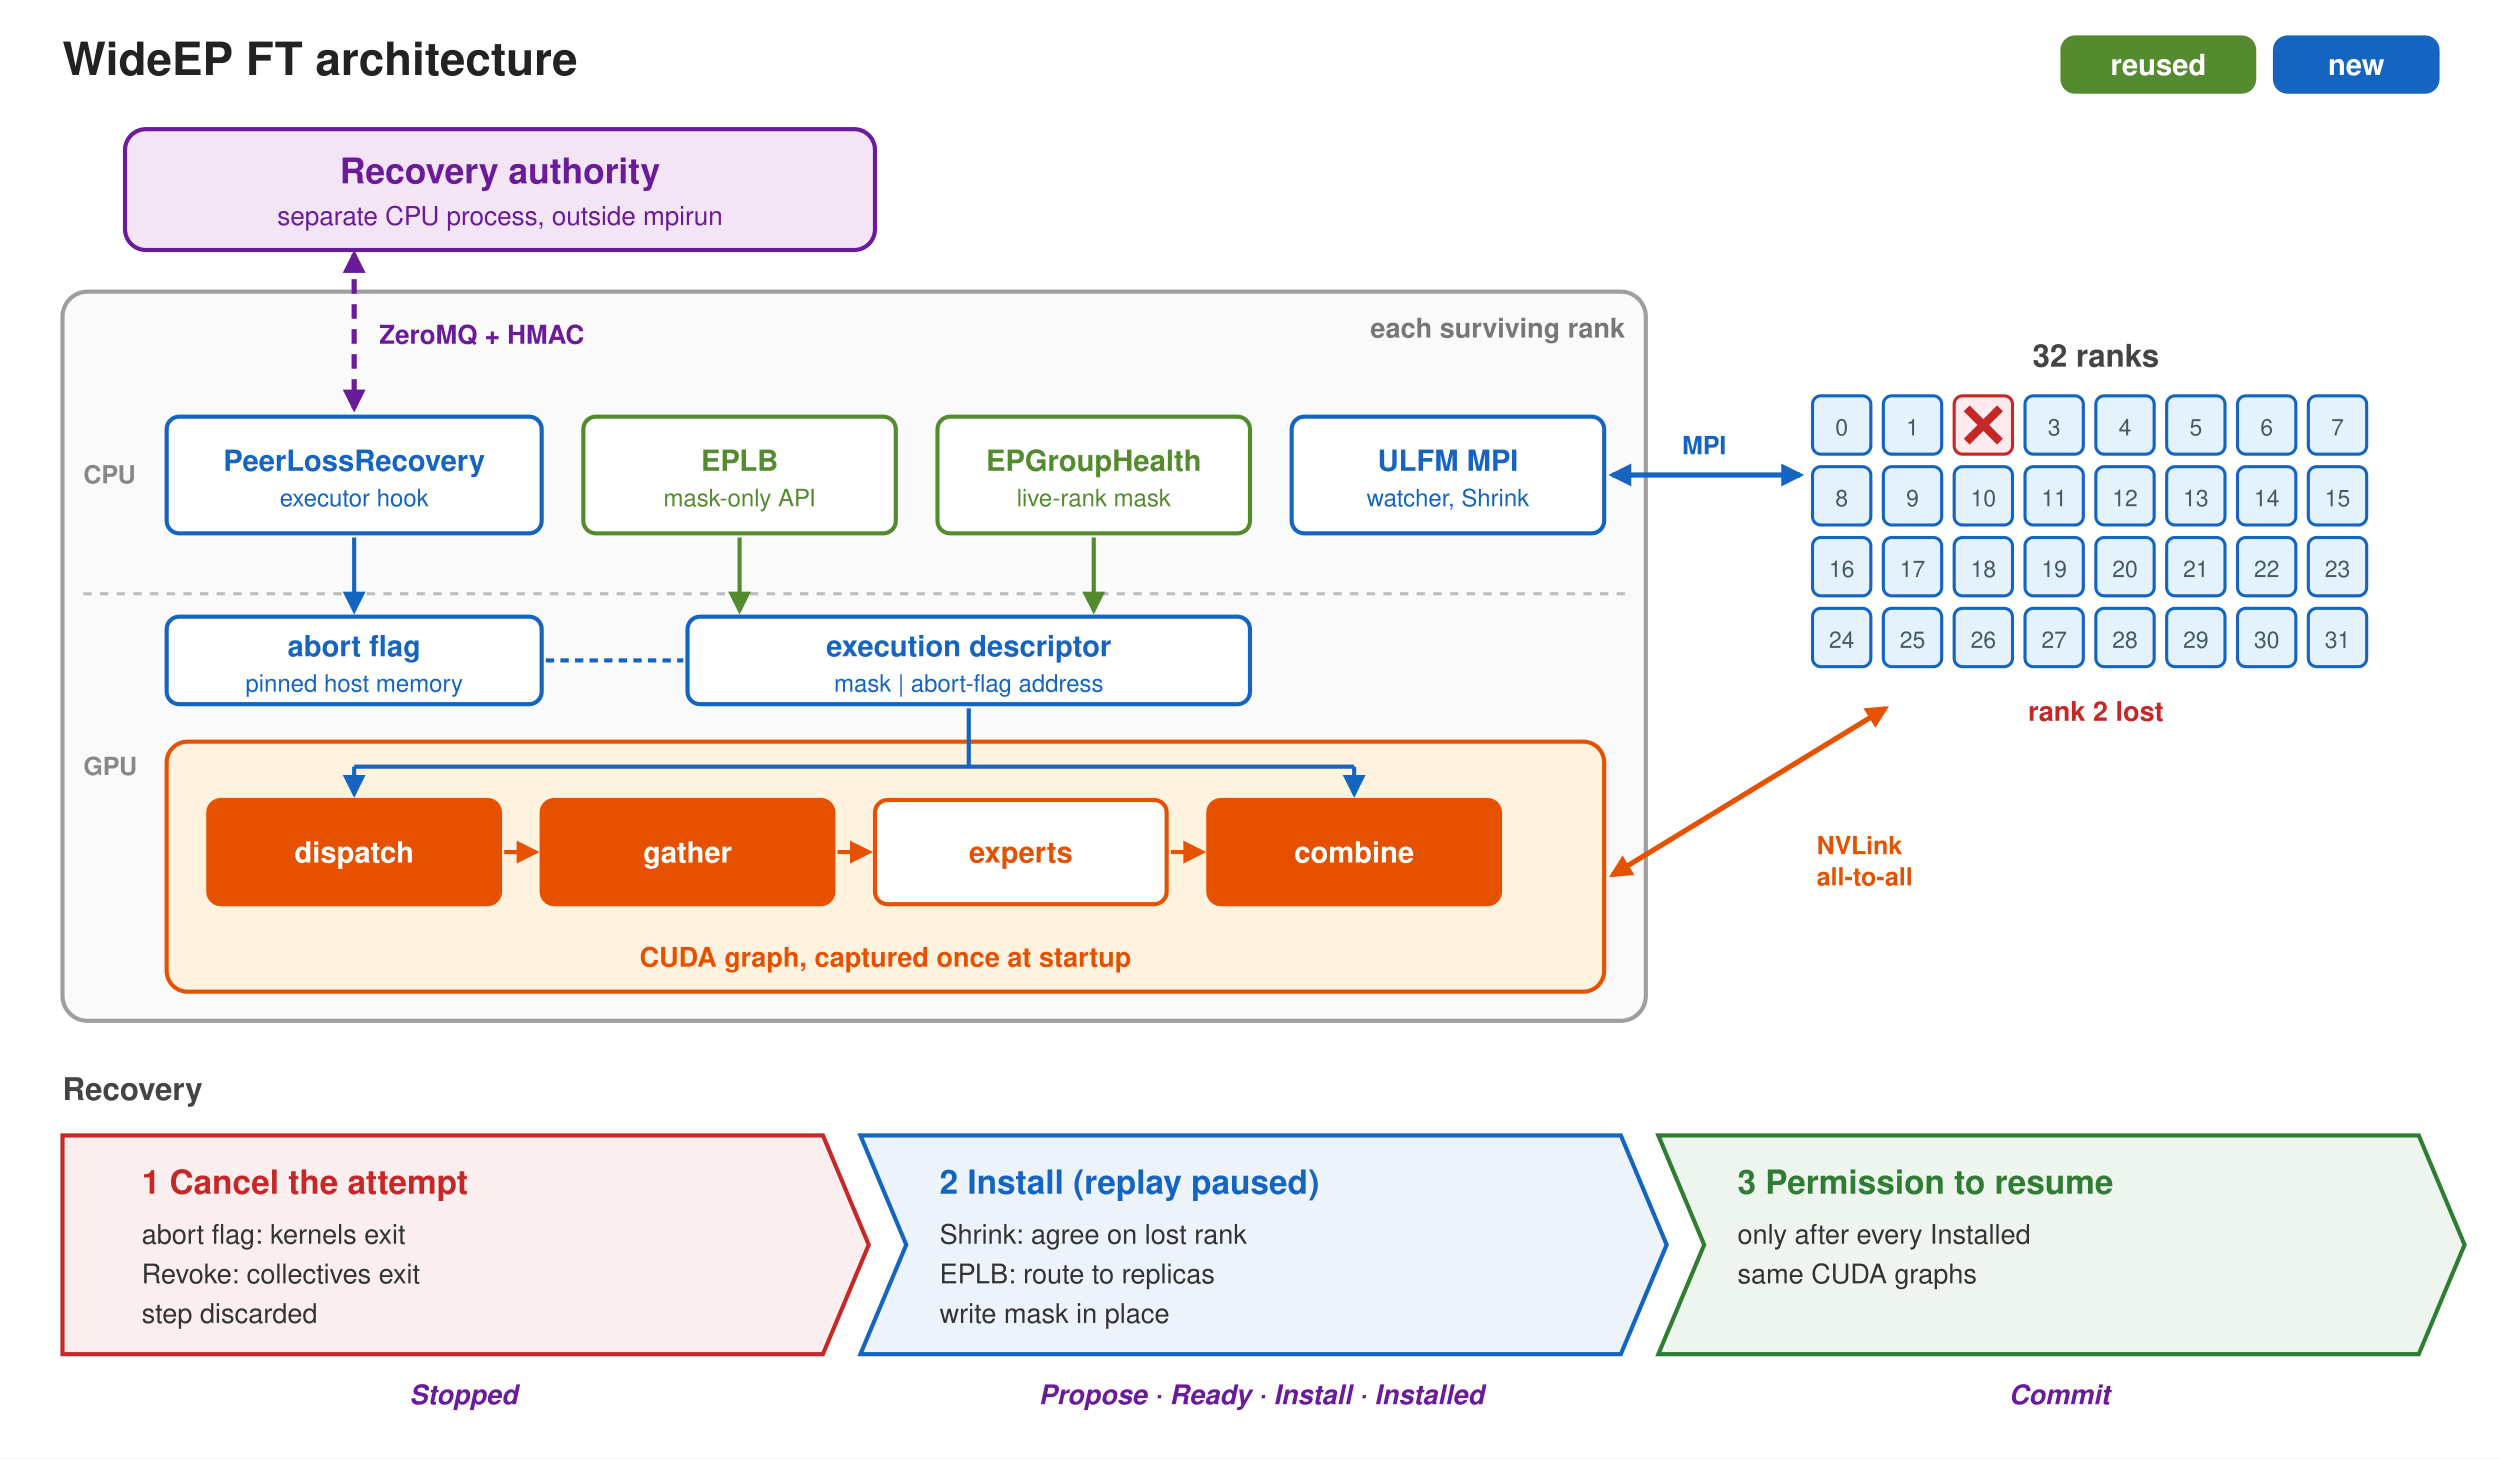
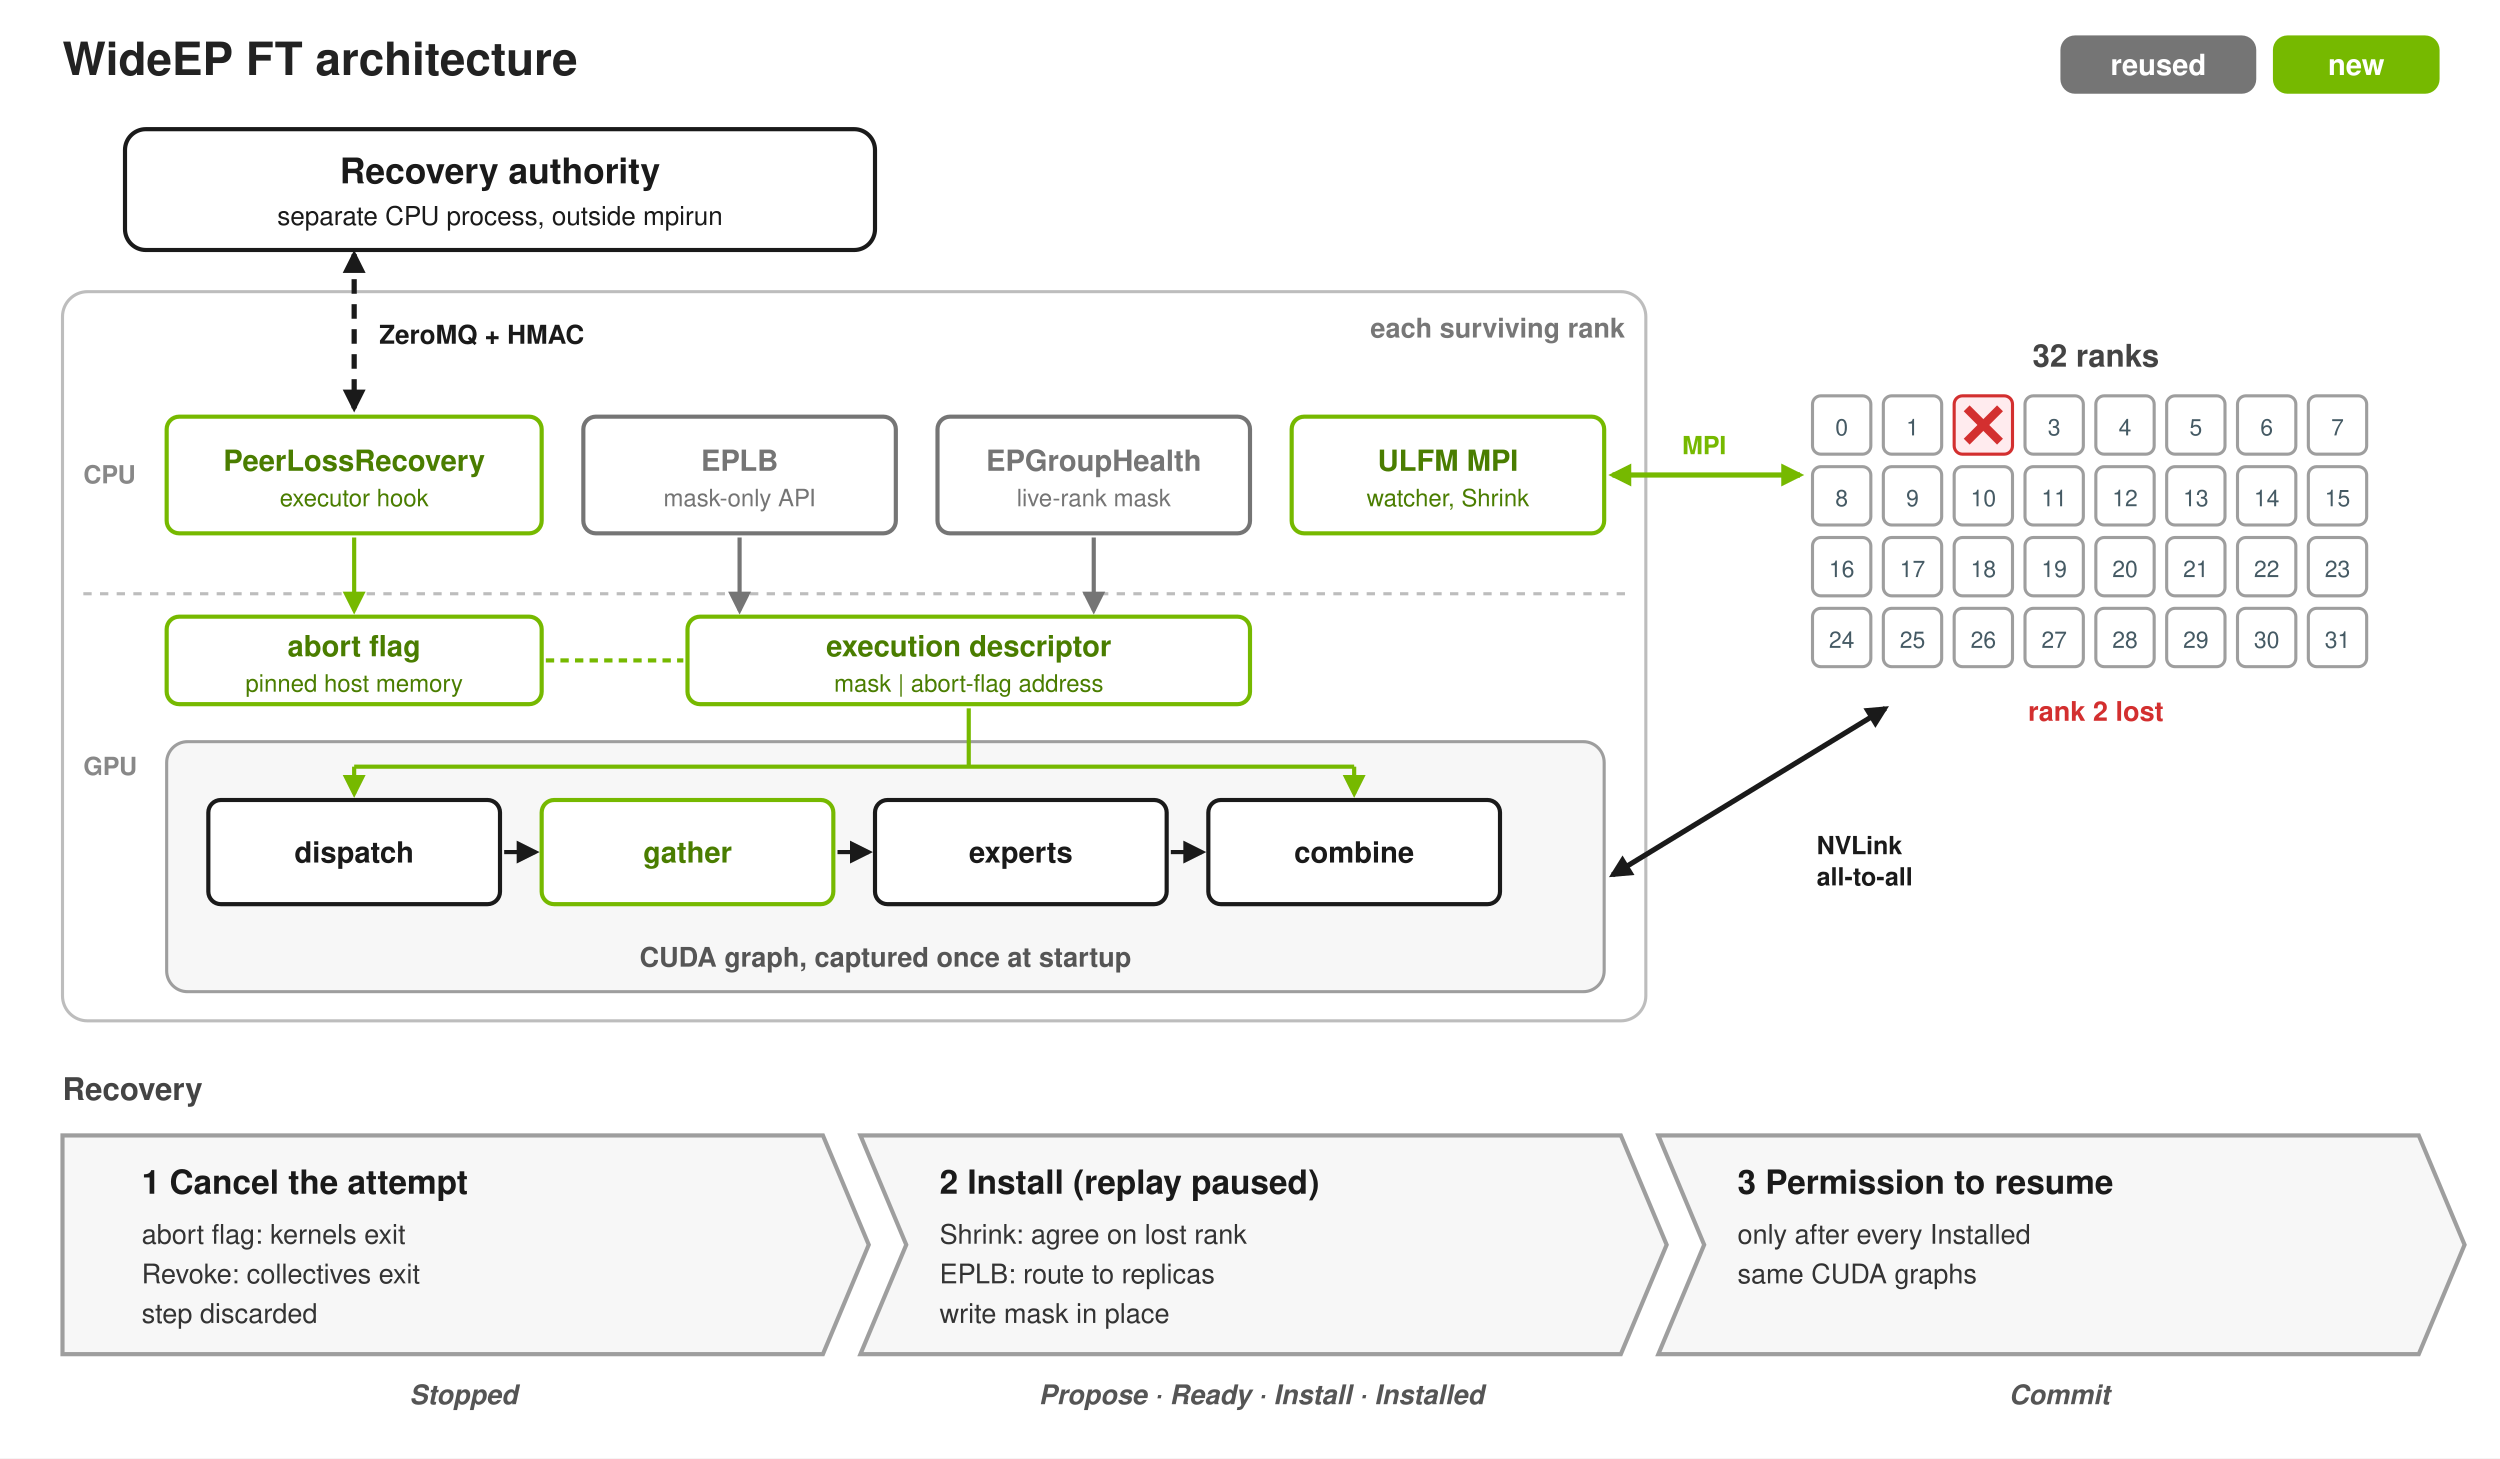
<svg xmlns="http://www.w3.org/2000/svg" width="1200" height="700" font-family="Helvetica, Arial, sans-serif">
  <rect width="100%" height="100%" fill="white" />
  <defs>
    <marker id="blue" markerWidth="11" markerHeight="11" refX="9" refY="5.5" orient="auto-start-reverse" markerUnits="userSpaceOnUse">
-       <path d="M0,0 L11,5.5 L0,11 z" fill="#1565c0" />
+       <path d="M0,0 L11,5.5 L0,11 z" fill="#76b900" />
    </marker>
    <marker id="purple" markerWidth="11" markerHeight="11" refX="9" refY="5.5" orient="auto-start-reverse" markerUnits="userSpaceOnUse">
-       <path d="M0,0 L11,5.5 L0,11 z" fill="#6a1b9a" />
+       <path d="M0,0 L11,5.5 L0,11 z" fill="#1a1a1a" />
    </marker>
    <marker id="orange" markerWidth="11" markerHeight="11" refX="9" refY="5.5" orient="auto-start-reverse" markerUnits="userSpaceOnUse">
-       <path d="M0,0 L11,5.5 L0,11 z" fill="#e65100" />
+       <path d="M0,0 L11,5.5 L0,11 z" fill="#1a1a1a" />
    </marker>
    <marker id="red" markerWidth="11" markerHeight="11" refX="9" refY="5.5" orient="auto-start-reverse" markerUnits="userSpaceOnUse">
-       <path d="M0,0 L11,5.5 L0,11 z" fill="#c62828" />
+       <path d="M0,0 L11,5.5 L0,11 z" fill="#d32f2f" />
    </marker>
    <marker id="gray" markerWidth="11" markerHeight="11" refX="9" refY="5.5" orient="auto-start-reverse" markerUnits="userSpaceOnUse">
      <path d="M0,0 L11,5.5 L0,11 z" fill="#555" />
    </marker>
    <marker id="green" markerWidth="11" markerHeight="11" refX="9" refY="5.5" orient="auto-start-reverse" markerUnits="userSpaceOnUse">
-       <path d="M0,0 L11,5.5 L0,11 z" fill="#558b2f" />
+       <path d="M0,0 L11,5.5 L0,11 z" fill="#757575" />
    </marker>
    <pattern id="hatch" width="8" height="8" patternUnits="userSpaceOnUse" patternTransform="rotate(45)">
      <rect width="8" height="8" fill="#eeeeee" />
      <line x1="0" y1="0" x2="0" y2="8" stroke="#bdbdbd" stroke-width="4" />
    </pattern>
  </defs>
  <text x="30" y="36" font-size="22" fill="#222" text-anchor="start" font-weight="bold">WideEP FT architecture</text>
-   <rect x="990" y="18" width="92" height="26" rx="6" fill="#558b2f" stroke="#558b2f" stroke-width="2" />
+   <rect x="990" y="18" width="92" height="26" rx="6" fill="#757575" stroke="#757575" stroke-width="2" />
  <text x="1036.0" y="36.0" font-size="14" fill="white" text-anchor="middle" font-weight="bold">reused</text>
-   <rect x="1092" y="18" width="78" height="26" rx="6" fill="#1565c0" stroke="#1565c0" stroke-width="2" />
+   <rect x="1092" y="18" width="78" height="26" rx="6" fill="#76b900" stroke="#76b900" stroke-width="2" />
  <text x="1131.0" y="36.0" font-size="14" fill="white" text-anchor="middle" font-weight="bold">new</text>
-   <rect x="60" y="62" width="360" height="58" rx="10" fill="#f3e5f5" stroke="#6a1b9a" stroke-width="2" />
-   <text x="240" y="88" font-size="17" fill="#6a1b9a" text-anchor="middle" font-weight="bold">Recovery authority</text>
-   <text x="240" y="108" font-size="12.5" fill="#6a1b9a" text-anchor="middle" font-weight="normal">separate CPU process, outside mpirun</text>
-   <rect x="30" y="140" width="760" height="350" rx="12" fill="#fafafa" stroke="#9e9e9e" stroke-width="2" />
+   <rect x="60" y="62" width="360" height="58" rx="10" fill="white" stroke="#1a1a1a" stroke-width="2" />
+   <text x="240" y="88" font-size="17" fill="#1a1a1a" text-anchor="middle" font-weight="bold">Recovery authority</text>
+   <text x="240" y="108" font-size="12.5" fill="#1a1a1a" text-anchor="middle" font-weight="normal">separate CPU process, outside mpirun</text>
+   <rect x="30" y="140" width="760" height="350" rx="12" fill="white" stroke="#bdbdbd" stroke-width="1.5" />
  <text x="780" y="162" font-size="13" fill="#777" text-anchor="end" font-weight="bold">each surviving rank</text>
-   <line x1="170" y1="122" x2="170" y2="196" stroke="#6a1b9a" stroke-width="2.5" stroke-dasharray="7 5" marker-end="url(#purple)" marker-start="url(#purple)" />
-   <text x="182" y="165" font-size="12.5" fill="#6a1b9a" text-anchor="start" font-weight="bold">ZeroMQ + HMAC</text>
+   <line x1="170" y1="122" x2="170" y2="196" stroke="#1a1a1a" stroke-width="2.5" stroke-dasharray="7 5" marker-end="url(#purple)" marker-start="url(#purple)" />
+   <text x="182" y="165" font-size="12.5" fill="#1a1a1a" text-anchor="start" font-weight="bold">ZeroMQ + HMAC</text>
  <text x="40" y="232" font-size="12" fill="#888" text-anchor="start" font-weight="bold">CPU</text>
-   <rect x="80" y="200" width="180" height="56" rx="6" fill="white" stroke="#1565c0" stroke-width="2" />
-   <text x="170.0" y="226.0" font-size="14" fill="#1565c0" text-anchor="middle" font-weight="bold">PeerLossRecovery</text>
-   <text x="170.0" y="243.0" font-size="11.5" fill="#1565c0" text-anchor="middle" font-weight="normal">executor hook</text>
-   <rect x="280" y="200" width="150" height="56" rx="6" fill="white" stroke="#558b2f" stroke-width="2" />
-   <text x="355.0" y="226.0" font-size="14" fill="#558b2f" text-anchor="middle" font-weight="bold">EPLB</text>
-   <text x="355.0" y="243.0" font-size="11.5" fill="#558b2f" text-anchor="middle" font-weight="normal">mask-only API</text>
-   <rect x="450" y="200" width="150" height="56" rx="6" fill="white" stroke="#558b2f" stroke-width="2" />
-   <text x="525.0" y="226.0" font-size="14" fill="#558b2f" text-anchor="middle" font-weight="bold">EPGroupHealth</text>
-   <text x="525.0" y="243.0" font-size="11.5" fill="#558b2f" text-anchor="middle" font-weight="normal">live-rank mask</text>
-   <rect x="620" y="200" width="150" height="56" rx="6" fill="white" stroke="#1565c0" stroke-width="2" />
-   <text x="695.0" y="226.0" font-size="14" fill="#1565c0" text-anchor="middle" font-weight="bold">ULFM MPI</text>
-   <text x="695.0" y="243.0" font-size="11.5" fill="#1565c0" text-anchor="middle" font-weight="normal">watcher, Shrink</text>
+   <rect x="80" y="200" width="180" height="56" rx="6" fill="white" stroke="#76b900" stroke-width="2" />
+   <text x="170.0" y="226.0" font-size="14" fill="#4a7d00" text-anchor="middle" font-weight="bold">PeerLossRecovery</text>
+   <text x="170.0" y="243.0" font-size="11.5" fill="#4a7d00" text-anchor="middle" font-weight="normal">executor hook</text>
+   <rect x="280" y="200" width="150" height="56" rx="6" fill="white" stroke="#757575" stroke-width="2" />
+   <text x="355.0" y="226.0" font-size="14" fill="#757575" text-anchor="middle" font-weight="bold">EPLB</text>
+   <text x="355.0" y="243.0" font-size="11.5" fill="#757575" text-anchor="middle" font-weight="normal">mask-only API</text>
+   <rect x="450" y="200" width="150" height="56" rx="6" fill="white" stroke="#757575" stroke-width="2" />
+   <text x="525.0" y="226.0" font-size="14" fill="#757575" text-anchor="middle" font-weight="bold">EPGroupHealth</text>
+   <text x="525.0" y="243.0" font-size="11.5" fill="#757575" text-anchor="middle" font-weight="normal">live-rank mask</text>
+   <rect x="620" y="200" width="150" height="56" rx="6" fill="white" stroke="#76b900" stroke-width="2" />
+   <text x="695.0" y="226.0" font-size="14" fill="#4a7d00" text-anchor="middle" font-weight="bold">ULFM MPI</text>
+   <text x="695.0" y="243.0" font-size="11.5" fill="#4a7d00" text-anchor="middle" font-weight="normal">watcher, Shrink</text>
  <line x1="40" y1="285" x2="780" y2="285" stroke="#bdbdbd" stroke-width="1.5" stroke-dasharray="4 4" />
-   <rect x="80" y="296" width="180" height="42" rx="6" fill="white" stroke="#1565c0" stroke-width="2" />
-   <text x="170.0" y="315.0" font-size="14" fill="#1565c0" text-anchor="middle" font-weight="bold">abort flag</text>
-   <text x="170.0" y="332.0" font-size="11.5" fill="#1565c0" text-anchor="middle" font-weight="normal">pinned host memory</text>
-   <rect x="330" y="296" width="270" height="42" rx="6" fill="white" stroke="#1565c0" stroke-width="2" />
-   <text x="465.0" y="315.0" font-size="14" fill="#1565c0" text-anchor="middle" font-weight="bold">execution descriptor</text>
-   <text x="465.0" y="332.0" font-size="11.5" fill="#1565c0" text-anchor="middle" font-weight="normal">mask | abort-flag address</text>
-   <line x1="170" y1="258" x2="170" y2="293" stroke="#1565c0" stroke-width="2" marker-end="url(#blue)" />
-   <line x1="355" y1="258" x2="355" y2="293" stroke="#558b2f" stroke-width="2" marker-end="url(#green)" />
-   <line x1="525" y1="258" x2="525" y2="293" stroke="#558b2f" stroke-width="2" marker-end="url(#green)" />
-   <line x1="262" y1="317" x2="328" y2="317" stroke="#1565c0" stroke-width="2" stroke-dasharray="4 3" />
+   <rect x="80" y="296" width="180" height="42" rx="6" fill="white" stroke="#76b900" stroke-width="2" />
+   <text x="170.0" y="315.0" font-size="14" fill="#4a7d00" text-anchor="middle" font-weight="bold">abort flag</text>
+   <text x="170.0" y="332.0" font-size="11.5" fill="#4a7d00" text-anchor="middle" font-weight="normal">pinned host memory</text>
+   <rect x="330" y="296" width="270" height="42" rx="6" fill="white" stroke="#76b900" stroke-width="2" />
+   <text x="465.0" y="315.0" font-size="14" fill="#4a7d00" text-anchor="middle" font-weight="bold">execution descriptor</text>
+   <text x="465.0" y="332.0" font-size="11.5" fill="#4a7d00" text-anchor="middle" font-weight="normal">mask | abort-flag address</text>
+   <line x1="170" y1="258" x2="170" y2="293" stroke="#76b900" stroke-width="2" marker-end="url(#blue)" />
+   <line x1="355" y1="258" x2="355" y2="293" stroke="#757575" stroke-width="2" marker-end="url(#green)" />
+   <line x1="525" y1="258" x2="525" y2="293" stroke="#757575" stroke-width="2" marker-end="url(#green)" />
+   <line x1="262" y1="317" x2="328" y2="317" stroke="#76b900" stroke-width="2" stroke-dasharray="4 3" />
  <text x="40" y="372" font-size="12" fill="#888" text-anchor="start" font-weight="bold">GPU</text>
-   <rect x="80" y="356" width="690" height="120" rx="10" fill="#fff3e0" stroke="#e65100" stroke-width="2" />
-   <line x1="465" y1="340" x2="465" y2="368" stroke="#1565c0" stroke-width="2" />
-   <line x1="170" y1="368" x2="650" y2="368" stroke="#1565c0" stroke-width="2" />
-   <rect x="100" y="384" width="140" height="50" rx="6" fill="#e65100" stroke="#e65100" stroke-width="2" />
-   <text x="170.0" y="414.0" font-size="14" fill="white" text-anchor="middle" font-weight="bold">dispatch</text>
-   <line x1="170" y1="368" x2="170" y2="381" stroke="#1565c0" stroke-width="2" marker-end="url(#blue)" />
-   <rect x="260" y="384" width="140" height="50" rx="6" fill="#e65100" stroke="#e65100" stroke-width="2" />
-   <text x="330.0" y="414.0" font-size="14" fill="white" text-anchor="middle" font-weight="bold">gather</text>
-   <rect x="420" y="384" width="140" height="50" rx="6" fill="white" stroke="#e65100" stroke-width="2" />
-   <text x="490.0" y="414.0" font-size="14" fill="#e65100" text-anchor="middle" font-weight="bold">experts</text>
-   <rect x="580" y="384" width="140" height="50" rx="6" fill="#e65100" stroke="#e65100" stroke-width="2" />
-   <text x="650.0" y="414.0" font-size="14" fill="white" text-anchor="middle" font-weight="bold">combine</text>
-   <line x1="650" y1="368" x2="650" y2="381" stroke="#1565c0" stroke-width="2" marker-end="url(#blue)" />
-   <line x1="242" y1="409" x2="257" y2="409" stroke="#e65100" stroke-width="2" marker-end="url(#orange)" />
-   <line x1="402" y1="409" x2="417" y2="409" stroke="#e65100" stroke-width="2" marker-end="url(#orange)" />
-   <line x1="562" y1="409" x2="577" y2="409" stroke="#e65100" stroke-width="2" marker-end="url(#orange)" />
-   <text x="425" y="464" font-size="13" fill="#e65100" text-anchor="middle" font-weight="bold">CUDA graph, captured once at startup</text>
+   <rect x="80" y="356" width="690" height="120" rx="10" fill="#f7f7f7" stroke="#9e9e9e" stroke-width="1.5" />
+   <line x1="465" y1="340" x2="465" y2="368" stroke="#76b900" stroke-width="2" />
+   <line x1="170" y1="368" x2="650" y2="368" stroke="#76b900" stroke-width="2" />
+   <rect x="100" y="384" width="140" height="50" rx="6" fill="white" stroke="#1a1a1a" stroke-width="2" />
+   <text x="170.0" y="414.0" font-size="14" fill="#1a1a1a" text-anchor="middle" font-weight="bold">dispatch</text>
+   <line x1="170" y1="368" x2="170" y2="381" stroke="#76b900" stroke-width="2" marker-end="url(#blue)" />
+   <rect x="260" y="384" width="140" height="50" rx="6" fill="white" stroke="#76b900" stroke-width="2" />
+   <text x="330.0" y="414.0" font-size="14" fill="#4a7d00" text-anchor="middle" font-weight="bold">gather</text>
+   <rect x="420" y="384" width="140" height="50" rx="6" fill="white" stroke="#1a1a1a" stroke-width="2" />
+   <text x="490.0" y="414.0" font-size="14" fill="#1a1a1a" text-anchor="middle" font-weight="bold">experts</text>
+   <rect x="580" y="384" width="140" height="50" rx="6" fill="white" stroke="#1a1a1a" stroke-width="2" />
+   <text x="650.0" y="414.0" font-size="14" fill="#1a1a1a" text-anchor="middle" font-weight="bold">combine</text>
+   <line x1="650" y1="368" x2="650" y2="381" stroke="#76b900" stroke-width="2" marker-end="url(#blue)" />
+   <line x1="242" y1="409" x2="257" y2="409" stroke="#1a1a1a" stroke-width="2" marker-end="url(#orange)" />
+   <line x1="402" y1="409" x2="417" y2="409" stroke="#1a1a1a" stroke-width="2" marker-end="url(#orange)" />
+   <line x1="562" y1="409" x2="577" y2="409" stroke="#1a1a1a" stroke-width="2" marker-end="url(#orange)" />
+   <text x="425" y="464" font-size="13" fill="#555" text-anchor="middle" font-weight="bold">CUDA graph, captured once at startup</text>
  <text x="1006" y="176" font-size="15" fill="#444" text-anchor="middle" font-weight="bold">32 ranks</text>
-   <rect x="870" y="190" width="28" height="28" rx="4" fill="#e3f2fd" stroke="#1565c0" stroke-width="1.5" />
+   <rect x="870" y="190" width="28" height="28" rx="4" fill="white" stroke="#9e9e9e" stroke-width="1.5" />
  <text x="884" y="209" font-size="11" fill="#455a64" text-anchor="middle" font-weight="normal">0</text>
-   <rect x="904" y="190" width="28" height="28" rx="4" fill="#e3f2fd" stroke="#1565c0" stroke-width="1.5" />
+   <rect x="904" y="190" width="28" height="28" rx="4" fill="white" stroke="#9e9e9e" stroke-width="1.5" />
  <text x="918" y="209" font-size="11" fill="#455a64" text-anchor="middle" font-weight="normal">1</text>
-   <rect x="938" y="190" width="28" height="28" rx="4" fill="#ffebee" stroke="#c62828" stroke-width="1.5" />
-   <line x1="944" y1="196" x2="960" y2="212" stroke="#c62828" stroke-width="4" />
-   <line x1="944" y1="212" x2="960" y2="196" stroke="#c62828" stroke-width="4" />
-   <rect x="972" y="190" width="28" height="28" rx="4" fill="#e3f2fd" stroke="#1565c0" stroke-width="1.5" />
+   <rect x="938" y="190" width="28" height="28" rx="4" fill="#ffebee" stroke="#d32f2f" stroke-width="1.5" />
+   <line x1="944" y1="196" x2="960" y2="212" stroke="#d32f2f" stroke-width="4" />
+   <line x1="944" y1="212" x2="960" y2="196" stroke="#d32f2f" stroke-width="4" />
+   <rect x="972" y="190" width="28" height="28" rx="4" fill="white" stroke="#9e9e9e" stroke-width="1.5" />
  <text x="986" y="209" font-size="11" fill="#455a64" text-anchor="middle" font-weight="normal">3</text>
-   <rect x="1006" y="190" width="28" height="28" rx="4" fill="#e3f2fd" stroke="#1565c0" stroke-width="1.5" />
+   <rect x="1006" y="190" width="28" height="28" rx="4" fill="white" stroke="#9e9e9e" stroke-width="1.5" />
  <text x="1020" y="209" font-size="11" fill="#455a64" text-anchor="middle" font-weight="normal">4</text>
-   <rect x="1040" y="190" width="28" height="28" rx="4" fill="#e3f2fd" stroke="#1565c0" stroke-width="1.5" />
+   <rect x="1040" y="190" width="28" height="28" rx="4" fill="white" stroke="#9e9e9e" stroke-width="1.5" />
  <text x="1054" y="209" font-size="11" fill="#455a64" text-anchor="middle" font-weight="normal">5</text>
-   <rect x="1074" y="190" width="28" height="28" rx="4" fill="#e3f2fd" stroke="#1565c0" stroke-width="1.5" />
+   <rect x="1074" y="190" width="28" height="28" rx="4" fill="white" stroke="#9e9e9e" stroke-width="1.5" />
  <text x="1088" y="209" font-size="11" fill="#455a64" text-anchor="middle" font-weight="normal">6</text>
-   <rect x="1108" y="190" width="28" height="28" rx="4" fill="#e3f2fd" stroke="#1565c0" stroke-width="1.5" />
+   <rect x="1108" y="190" width="28" height="28" rx="4" fill="white" stroke="#9e9e9e" stroke-width="1.5" />
  <text x="1122" y="209" font-size="11" fill="#455a64" text-anchor="middle" font-weight="normal">7</text>
-   <rect x="870" y="224" width="28" height="28" rx="4" fill="#e3f2fd" stroke="#1565c0" stroke-width="1.5" />
+   <rect x="870" y="224" width="28" height="28" rx="4" fill="white" stroke="#9e9e9e" stroke-width="1.5" />
  <text x="884" y="243" font-size="11" fill="#455a64" text-anchor="middle" font-weight="normal">8</text>
-   <rect x="904" y="224" width="28" height="28" rx="4" fill="#e3f2fd" stroke="#1565c0" stroke-width="1.5" />
+   <rect x="904" y="224" width="28" height="28" rx="4" fill="white" stroke="#9e9e9e" stroke-width="1.5" />
  <text x="918" y="243" font-size="11" fill="#455a64" text-anchor="middle" font-weight="normal">9</text>
-   <rect x="938" y="224" width="28" height="28" rx="4" fill="#e3f2fd" stroke="#1565c0" stroke-width="1.5" />
+   <rect x="938" y="224" width="28" height="28" rx="4" fill="white" stroke="#9e9e9e" stroke-width="1.5" />
  <text x="952" y="243" font-size="11" fill="#455a64" text-anchor="middle" font-weight="normal">10</text>
-   <rect x="972" y="224" width="28" height="28" rx="4" fill="#e3f2fd" stroke="#1565c0" stroke-width="1.5" />
+   <rect x="972" y="224" width="28" height="28" rx="4" fill="white" stroke="#9e9e9e" stroke-width="1.5" />
  <text x="986" y="243" font-size="11" fill="#455a64" text-anchor="middle" font-weight="normal">11</text>
-   <rect x="1006" y="224" width="28" height="28" rx="4" fill="#e3f2fd" stroke="#1565c0" stroke-width="1.5" />
+   <rect x="1006" y="224" width="28" height="28" rx="4" fill="white" stroke="#9e9e9e" stroke-width="1.5" />
  <text x="1020" y="243" font-size="11" fill="#455a64" text-anchor="middle" font-weight="normal">12</text>
-   <rect x="1040" y="224" width="28" height="28" rx="4" fill="#e3f2fd" stroke="#1565c0" stroke-width="1.5" />
+   <rect x="1040" y="224" width="28" height="28" rx="4" fill="white" stroke="#9e9e9e" stroke-width="1.5" />
  <text x="1054" y="243" font-size="11" fill="#455a64" text-anchor="middle" font-weight="normal">13</text>
-   <rect x="1074" y="224" width="28" height="28" rx="4" fill="#e3f2fd" stroke="#1565c0" stroke-width="1.5" />
+   <rect x="1074" y="224" width="28" height="28" rx="4" fill="white" stroke="#9e9e9e" stroke-width="1.5" />
  <text x="1088" y="243" font-size="11" fill="#455a64" text-anchor="middle" font-weight="normal">14</text>
-   <rect x="1108" y="224" width="28" height="28" rx="4" fill="#e3f2fd" stroke="#1565c0" stroke-width="1.5" />
+   <rect x="1108" y="224" width="28" height="28" rx="4" fill="white" stroke="#9e9e9e" stroke-width="1.5" />
  <text x="1122" y="243" font-size="11" fill="#455a64" text-anchor="middle" font-weight="normal">15</text>
-   <rect x="870" y="258" width="28" height="28" rx="4" fill="#e3f2fd" stroke="#1565c0" stroke-width="1.5" />
+   <rect x="870" y="258" width="28" height="28" rx="4" fill="white" stroke="#9e9e9e" stroke-width="1.5" />
  <text x="884" y="277" font-size="11" fill="#455a64" text-anchor="middle" font-weight="normal">16</text>
-   <rect x="904" y="258" width="28" height="28" rx="4" fill="#e3f2fd" stroke="#1565c0" stroke-width="1.5" />
+   <rect x="904" y="258" width="28" height="28" rx="4" fill="white" stroke="#9e9e9e" stroke-width="1.5" />
  <text x="918" y="277" font-size="11" fill="#455a64" text-anchor="middle" font-weight="normal">17</text>
-   <rect x="938" y="258" width="28" height="28" rx="4" fill="#e3f2fd" stroke="#1565c0" stroke-width="1.5" />
+   <rect x="938" y="258" width="28" height="28" rx="4" fill="white" stroke="#9e9e9e" stroke-width="1.5" />
  <text x="952" y="277" font-size="11" fill="#455a64" text-anchor="middle" font-weight="normal">18</text>
-   <rect x="972" y="258" width="28" height="28" rx="4" fill="#e3f2fd" stroke="#1565c0" stroke-width="1.5" />
+   <rect x="972" y="258" width="28" height="28" rx="4" fill="white" stroke="#9e9e9e" stroke-width="1.5" />
  <text x="986" y="277" font-size="11" fill="#455a64" text-anchor="middle" font-weight="normal">19</text>
-   <rect x="1006" y="258" width="28" height="28" rx="4" fill="#e3f2fd" stroke="#1565c0" stroke-width="1.5" />
+   <rect x="1006" y="258" width="28" height="28" rx="4" fill="white" stroke="#9e9e9e" stroke-width="1.5" />
  <text x="1020" y="277" font-size="11" fill="#455a64" text-anchor="middle" font-weight="normal">20</text>
-   <rect x="1040" y="258" width="28" height="28" rx="4" fill="#e3f2fd" stroke="#1565c0" stroke-width="1.5" />
+   <rect x="1040" y="258" width="28" height="28" rx="4" fill="white" stroke="#9e9e9e" stroke-width="1.5" />
  <text x="1054" y="277" font-size="11" fill="#455a64" text-anchor="middle" font-weight="normal">21</text>
-   <rect x="1074" y="258" width="28" height="28" rx="4" fill="#e3f2fd" stroke="#1565c0" stroke-width="1.5" />
+   <rect x="1074" y="258" width="28" height="28" rx="4" fill="white" stroke="#9e9e9e" stroke-width="1.5" />
  <text x="1088" y="277" font-size="11" fill="#455a64" text-anchor="middle" font-weight="normal">22</text>
-   <rect x="1108" y="258" width="28" height="28" rx="4" fill="#e3f2fd" stroke="#1565c0" stroke-width="1.5" />
+   <rect x="1108" y="258" width="28" height="28" rx="4" fill="white" stroke="#9e9e9e" stroke-width="1.5" />
  <text x="1122" y="277" font-size="11" fill="#455a64" text-anchor="middle" font-weight="normal">23</text>
-   <rect x="870" y="292" width="28" height="28" rx="4" fill="#e3f2fd" stroke="#1565c0" stroke-width="1.5" />
+   <rect x="870" y="292" width="28" height="28" rx="4" fill="white" stroke="#9e9e9e" stroke-width="1.5" />
  <text x="884" y="311" font-size="11" fill="#455a64" text-anchor="middle" font-weight="normal">24</text>
-   <rect x="904" y="292" width="28" height="28" rx="4" fill="#e3f2fd" stroke="#1565c0" stroke-width="1.5" />
+   <rect x="904" y="292" width="28" height="28" rx="4" fill="white" stroke="#9e9e9e" stroke-width="1.5" />
  <text x="918" y="311" font-size="11" fill="#455a64" text-anchor="middle" font-weight="normal">25</text>
-   <rect x="938" y="292" width="28" height="28" rx="4" fill="#e3f2fd" stroke="#1565c0" stroke-width="1.5" />
+   <rect x="938" y="292" width="28" height="28" rx="4" fill="white" stroke="#9e9e9e" stroke-width="1.5" />
  <text x="952" y="311" font-size="11" fill="#455a64" text-anchor="middle" font-weight="normal">26</text>
-   <rect x="972" y="292" width="28" height="28" rx="4" fill="#e3f2fd" stroke="#1565c0" stroke-width="1.5" />
+   <rect x="972" y="292" width="28" height="28" rx="4" fill="white" stroke="#9e9e9e" stroke-width="1.5" />
  <text x="986" y="311" font-size="11" fill="#455a64" text-anchor="middle" font-weight="normal">27</text>
-   <rect x="1006" y="292" width="28" height="28" rx="4" fill="#e3f2fd" stroke="#1565c0" stroke-width="1.5" />
+   <rect x="1006" y="292" width="28" height="28" rx="4" fill="white" stroke="#9e9e9e" stroke-width="1.5" />
  <text x="1020" y="311" font-size="11" fill="#455a64" text-anchor="middle" font-weight="normal">28</text>
-   <rect x="1040" y="292" width="28" height="28" rx="4" fill="#e3f2fd" stroke="#1565c0" stroke-width="1.5" />
+   <rect x="1040" y="292" width="28" height="28" rx="4" fill="white" stroke="#9e9e9e" stroke-width="1.5" />
  <text x="1054" y="311" font-size="11" fill="#455a64" text-anchor="middle" font-weight="normal">29</text>
-   <rect x="1074" y="292" width="28" height="28" rx="4" fill="#e3f2fd" stroke="#1565c0" stroke-width="1.5" />
+   <rect x="1074" y="292" width="28" height="28" rx="4" fill="white" stroke="#9e9e9e" stroke-width="1.5" />
  <text x="1088" y="311" font-size="11" fill="#455a64" text-anchor="middle" font-weight="normal">30</text>
-   <rect x="1108" y="292" width="28" height="28" rx="4" fill="#e3f2fd" stroke="#1565c0" stroke-width="1.5" />
+   <rect x="1108" y="292" width="28" height="28" rx="4" fill="white" stroke="#9e9e9e" stroke-width="1.5" />
  <text x="1122" y="311" font-size="11" fill="#455a64" text-anchor="middle" font-weight="normal">31</text>
-   <text x="1006" y="346" font-size="13" fill="#c62828" text-anchor="middle" font-weight="bold">rank 2 lost</text>
-   <line x1="774" y1="228" x2="864" y2="228" stroke="#1565c0" stroke-width="2.5" marker-end="url(#blue)" marker-start="url(#blue)" />
-   <text x="818" y="218" font-size="12" fill="#1565c0" text-anchor="middle" font-weight="bold">MPI</text>
-   <line x1="774" y1="420" x2="905" y2="340" stroke="#e65100" stroke-width="2.5" marker-end="url(#orange)" marker-start="url(#orange)" />
-   <text x="872" y="410" font-size="12" fill="#e65100" text-anchor="start" font-weight="bold">NVLink</text>
-   <text x="872" y="425" font-size="12" fill="#e65100" text-anchor="start" font-weight="bold">all-to-all</text>
-   <polygon points="30,545 395,545 417,597.5 395,650 30,650" fill="#c62828" fill-opacity="0.08" stroke="#c62828" stroke-width="2" />
-   <text x="68" y="573" font-size="16" fill="#c62828" text-anchor="start" font-weight="bold">1  Cancel the attempt</text>
+   <text x="1006" y="346" font-size="13" fill="#d32f2f" text-anchor="middle" font-weight="bold">rank 2 lost</text>
+   <line x1="774" y1="228" x2="864" y2="228" stroke="#76b900" stroke-width="2.5" marker-end="url(#blue)" marker-start="url(#blue)" />
+   <text x="818" y="218" font-size="12" fill="#76b900" text-anchor="middle" font-weight="bold">MPI</text>
+   <line x1="774" y1="420" x2="905" y2="340" stroke="#1a1a1a" stroke-width="2.5" marker-end="url(#orange)" marker-start="url(#orange)" />
+   <text x="872" y="410" font-size="12" fill="#1a1a1a" text-anchor="start" font-weight="bold">NVLink</text>
+   <text x="872" y="425" font-size="12" fill="#1a1a1a" text-anchor="start" font-weight="bold">all-to-all</text>
+   <polygon points="30,545 395,545 417,597.5 395,650 30,650" fill="#f7f7f7" stroke="#9e9e9e" stroke-width="2" />
+   <text x="68" y="573" font-size="16" fill="#1a1a1a" text-anchor="start" font-weight="bold">1  Cancel the attempt</text>
  <text x="68" y="597" font-size="13" fill="#333" text-anchor="start" font-weight="normal">abort flag: kernels exit</text>
  <text x="68" y="616" font-size="13" fill="#333" text-anchor="start" font-weight="normal">Revoke: collectives exit</text>
  <text x="68" y="635" font-size="13" fill="#333" text-anchor="start" font-weight="normal">step discarded</text>
-   <text x="222.5" y="674" font-size="13" fill="#6a1b9a" text-anchor="middle" font-weight="bold" font-style="italic">Stopped</text>
-   <polygon points="413,545 778,545 800,597.5 778,650 413,650 435,597.5" fill="#1565c0" fill-opacity="0.08" stroke="#1565c0" stroke-width="2" />
-   <text x="451" y="573" font-size="16" fill="#1565c0" text-anchor="start" font-weight="bold">2  Install (replay paused)</text>
+   <text x="222.5" y="674" font-size="13" fill="#555" text-anchor="middle" font-weight="bold" font-style="italic">Stopped</text>
+   <polygon points="413,545 778,545 800,597.5 778,650 413,650 435,597.5" fill="#f7f7f7" stroke="#9e9e9e" stroke-width="2" />
+   <text x="451" y="573" font-size="16" fill="#1a1a1a" text-anchor="start" font-weight="bold">2  Install (replay paused)</text>
  <text x="451" y="597" font-size="13" fill="#333" text-anchor="start" font-weight="normal">Shrink: agree on lost rank</text>
  <text x="451" y="616" font-size="13" fill="#333" text-anchor="start" font-weight="normal">EPLB: route to replicas</text>
  <text x="451" y="635" font-size="13" fill="#333" text-anchor="start" font-weight="normal">write mask in place</text>
-   <text x="605.5" y="674" font-size="13" fill="#6a1b9a" text-anchor="middle" font-weight="bold" font-style="italic">Propose · Ready · Install · Installed</text>
-   <polygon points="796,545 1161,545 1183,597.5 1161,650 796,650 818,597.5" fill="#2e7d32" fill-opacity="0.08" stroke="#2e7d32" stroke-width="2" />
-   <text x="834" y="573" font-size="16" fill="#2e7d32" text-anchor="start" font-weight="bold">3  Permission to resume</text>
+   <text x="605.5" y="674" font-size="13" fill="#555" text-anchor="middle" font-weight="bold" font-style="italic">Propose · Ready · Install · Installed</text>
+   <polygon points="796,545 1161,545 1183,597.5 1161,650 796,650 818,597.5" fill="#f7f7f7" stroke="#9e9e9e" stroke-width="2" />
+   <text x="834" y="573" font-size="16" fill="#1a1a1a" text-anchor="start" font-weight="bold">3  Permission to resume</text>
  <text x="834" y="597" font-size="13" fill="#333" text-anchor="start" font-weight="normal">only after every Installed</text>
  <text x="834" y="616" font-size="13" fill="#333" text-anchor="start" font-weight="normal">same CUDA graphs</text>
-   <text x="988.5" y="674" font-size="13" fill="#6a1b9a" text-anchor="middle" font-weight="bold" font-style="italic">Commit</text>
+   <text x="988.5" y="674" font-size="13" fill="#555" text-anchor="middle" font-weight="bold" font-style="italic">Commit</text>
  <text x="30" y="528" font-size="15" fill="#444" text-anchor="start" font-weight="bold">Recovery</text>
</svg>
